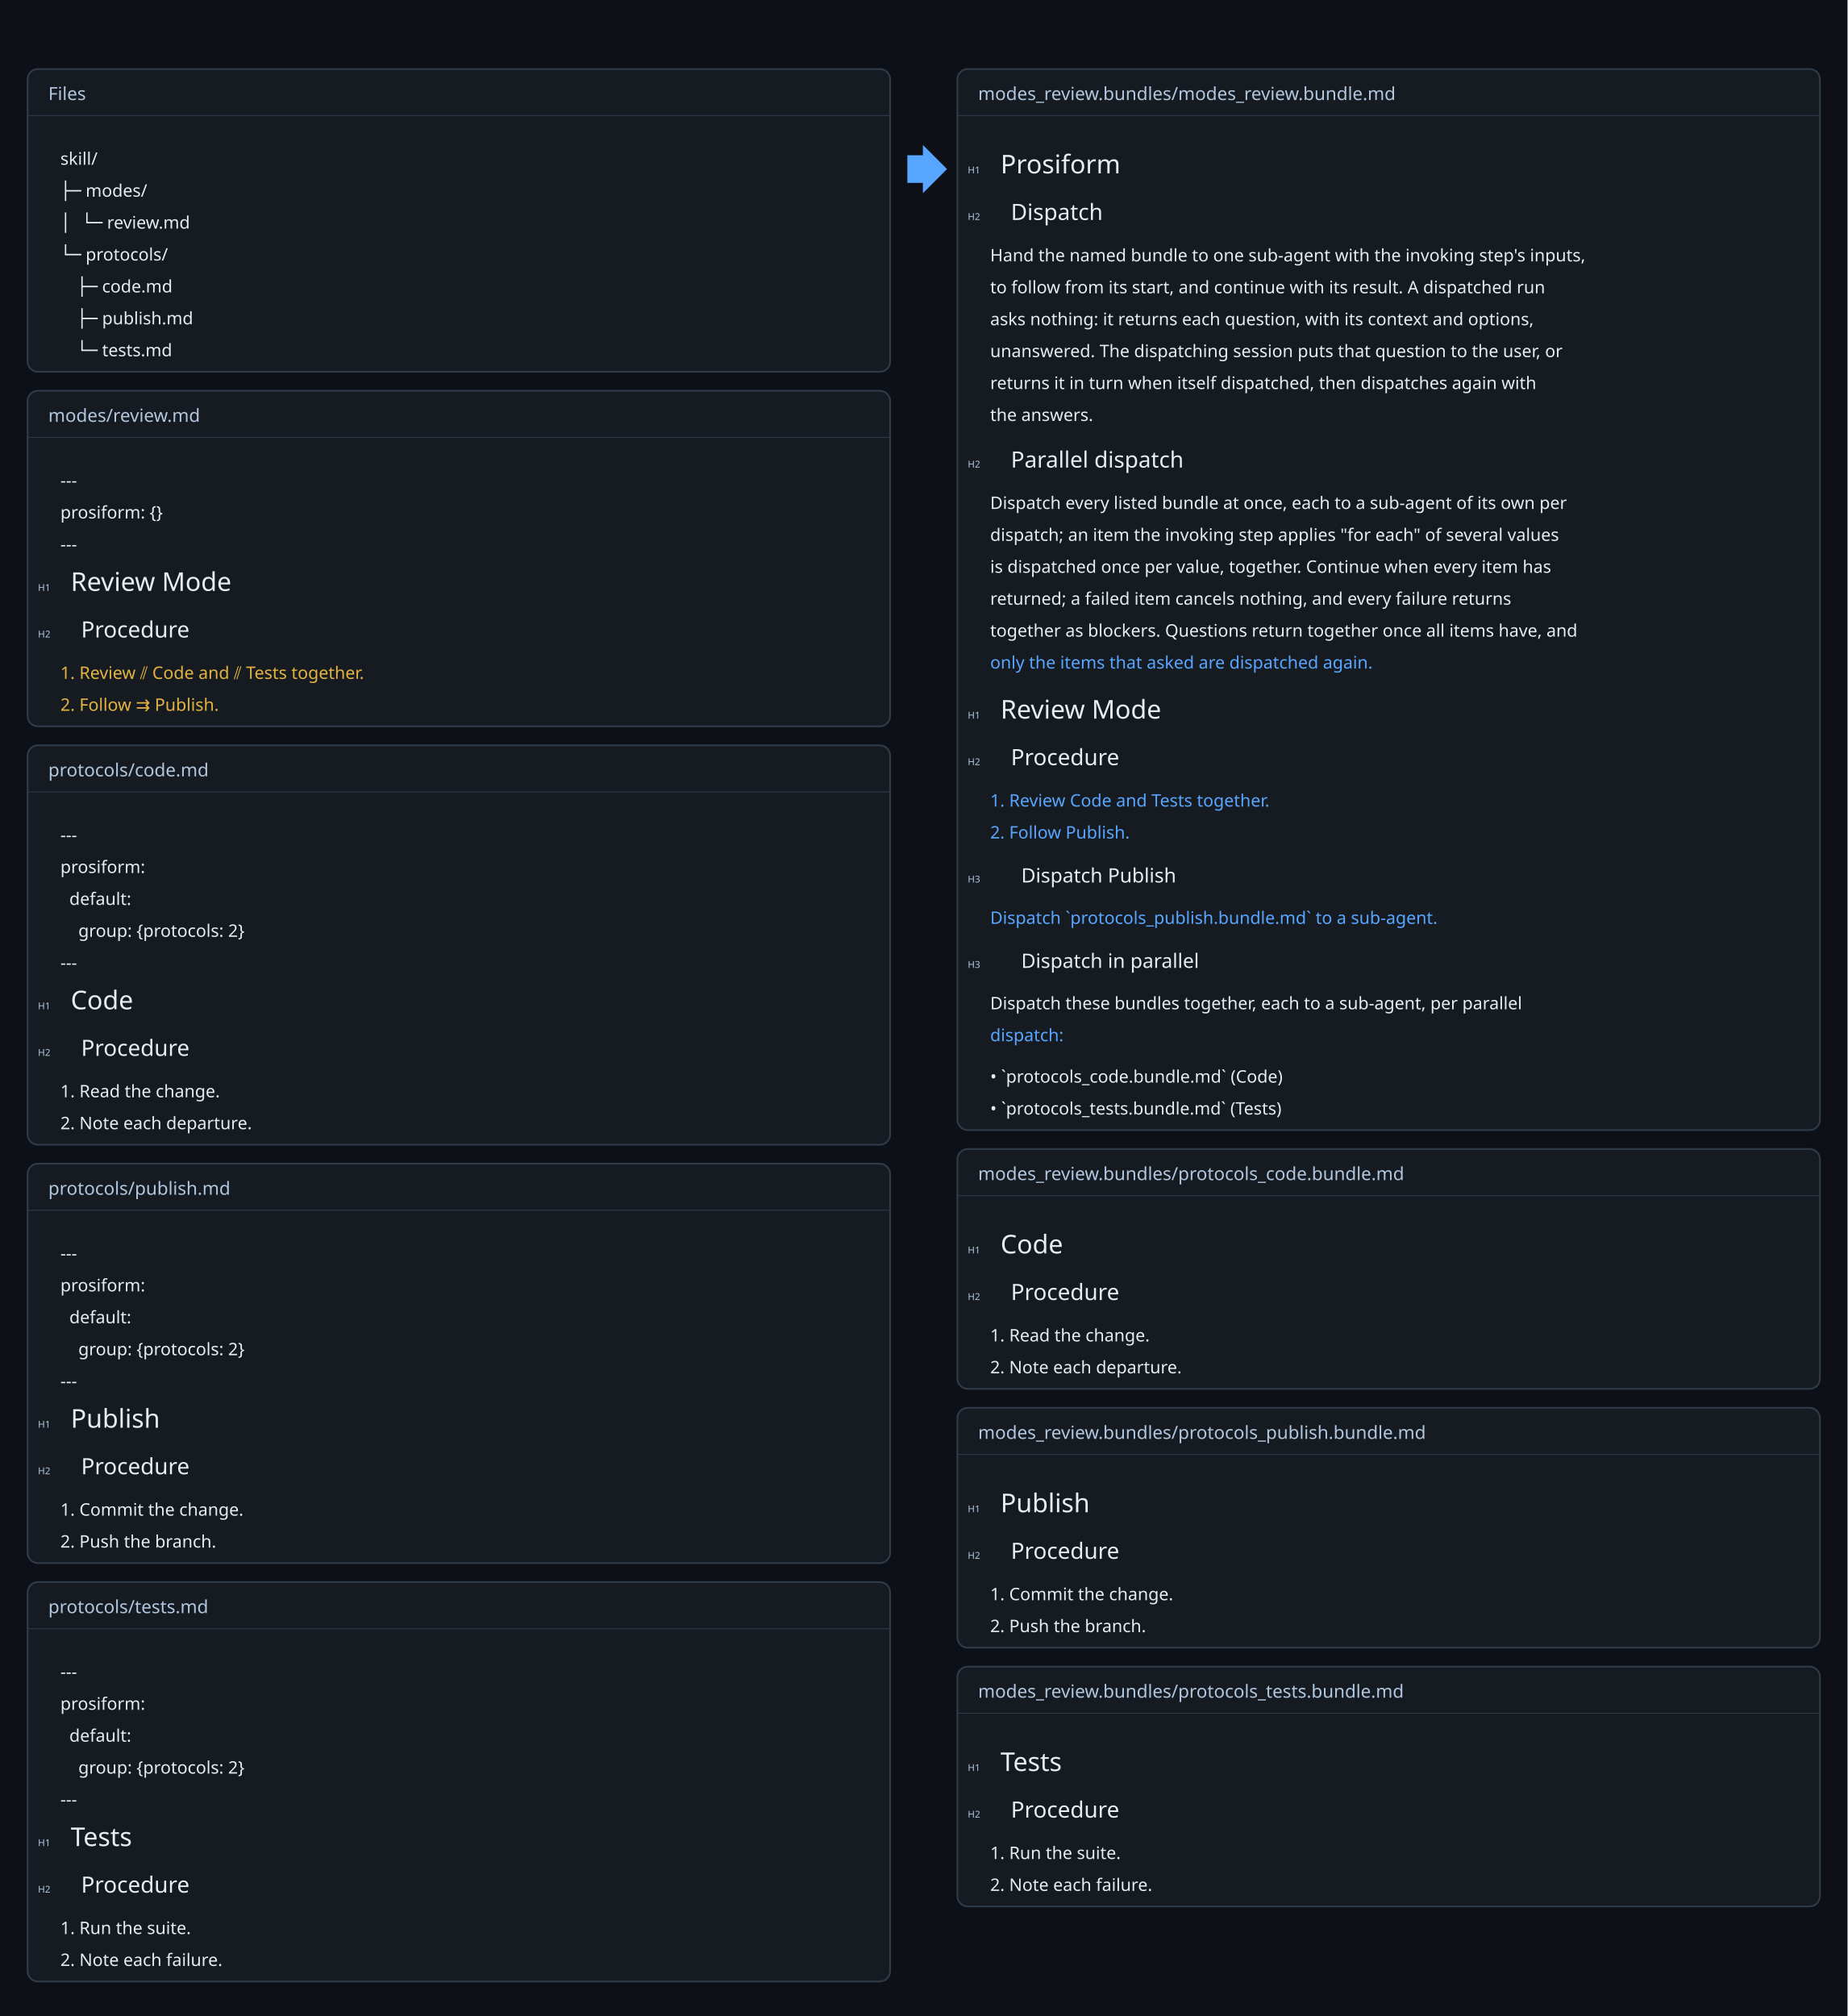
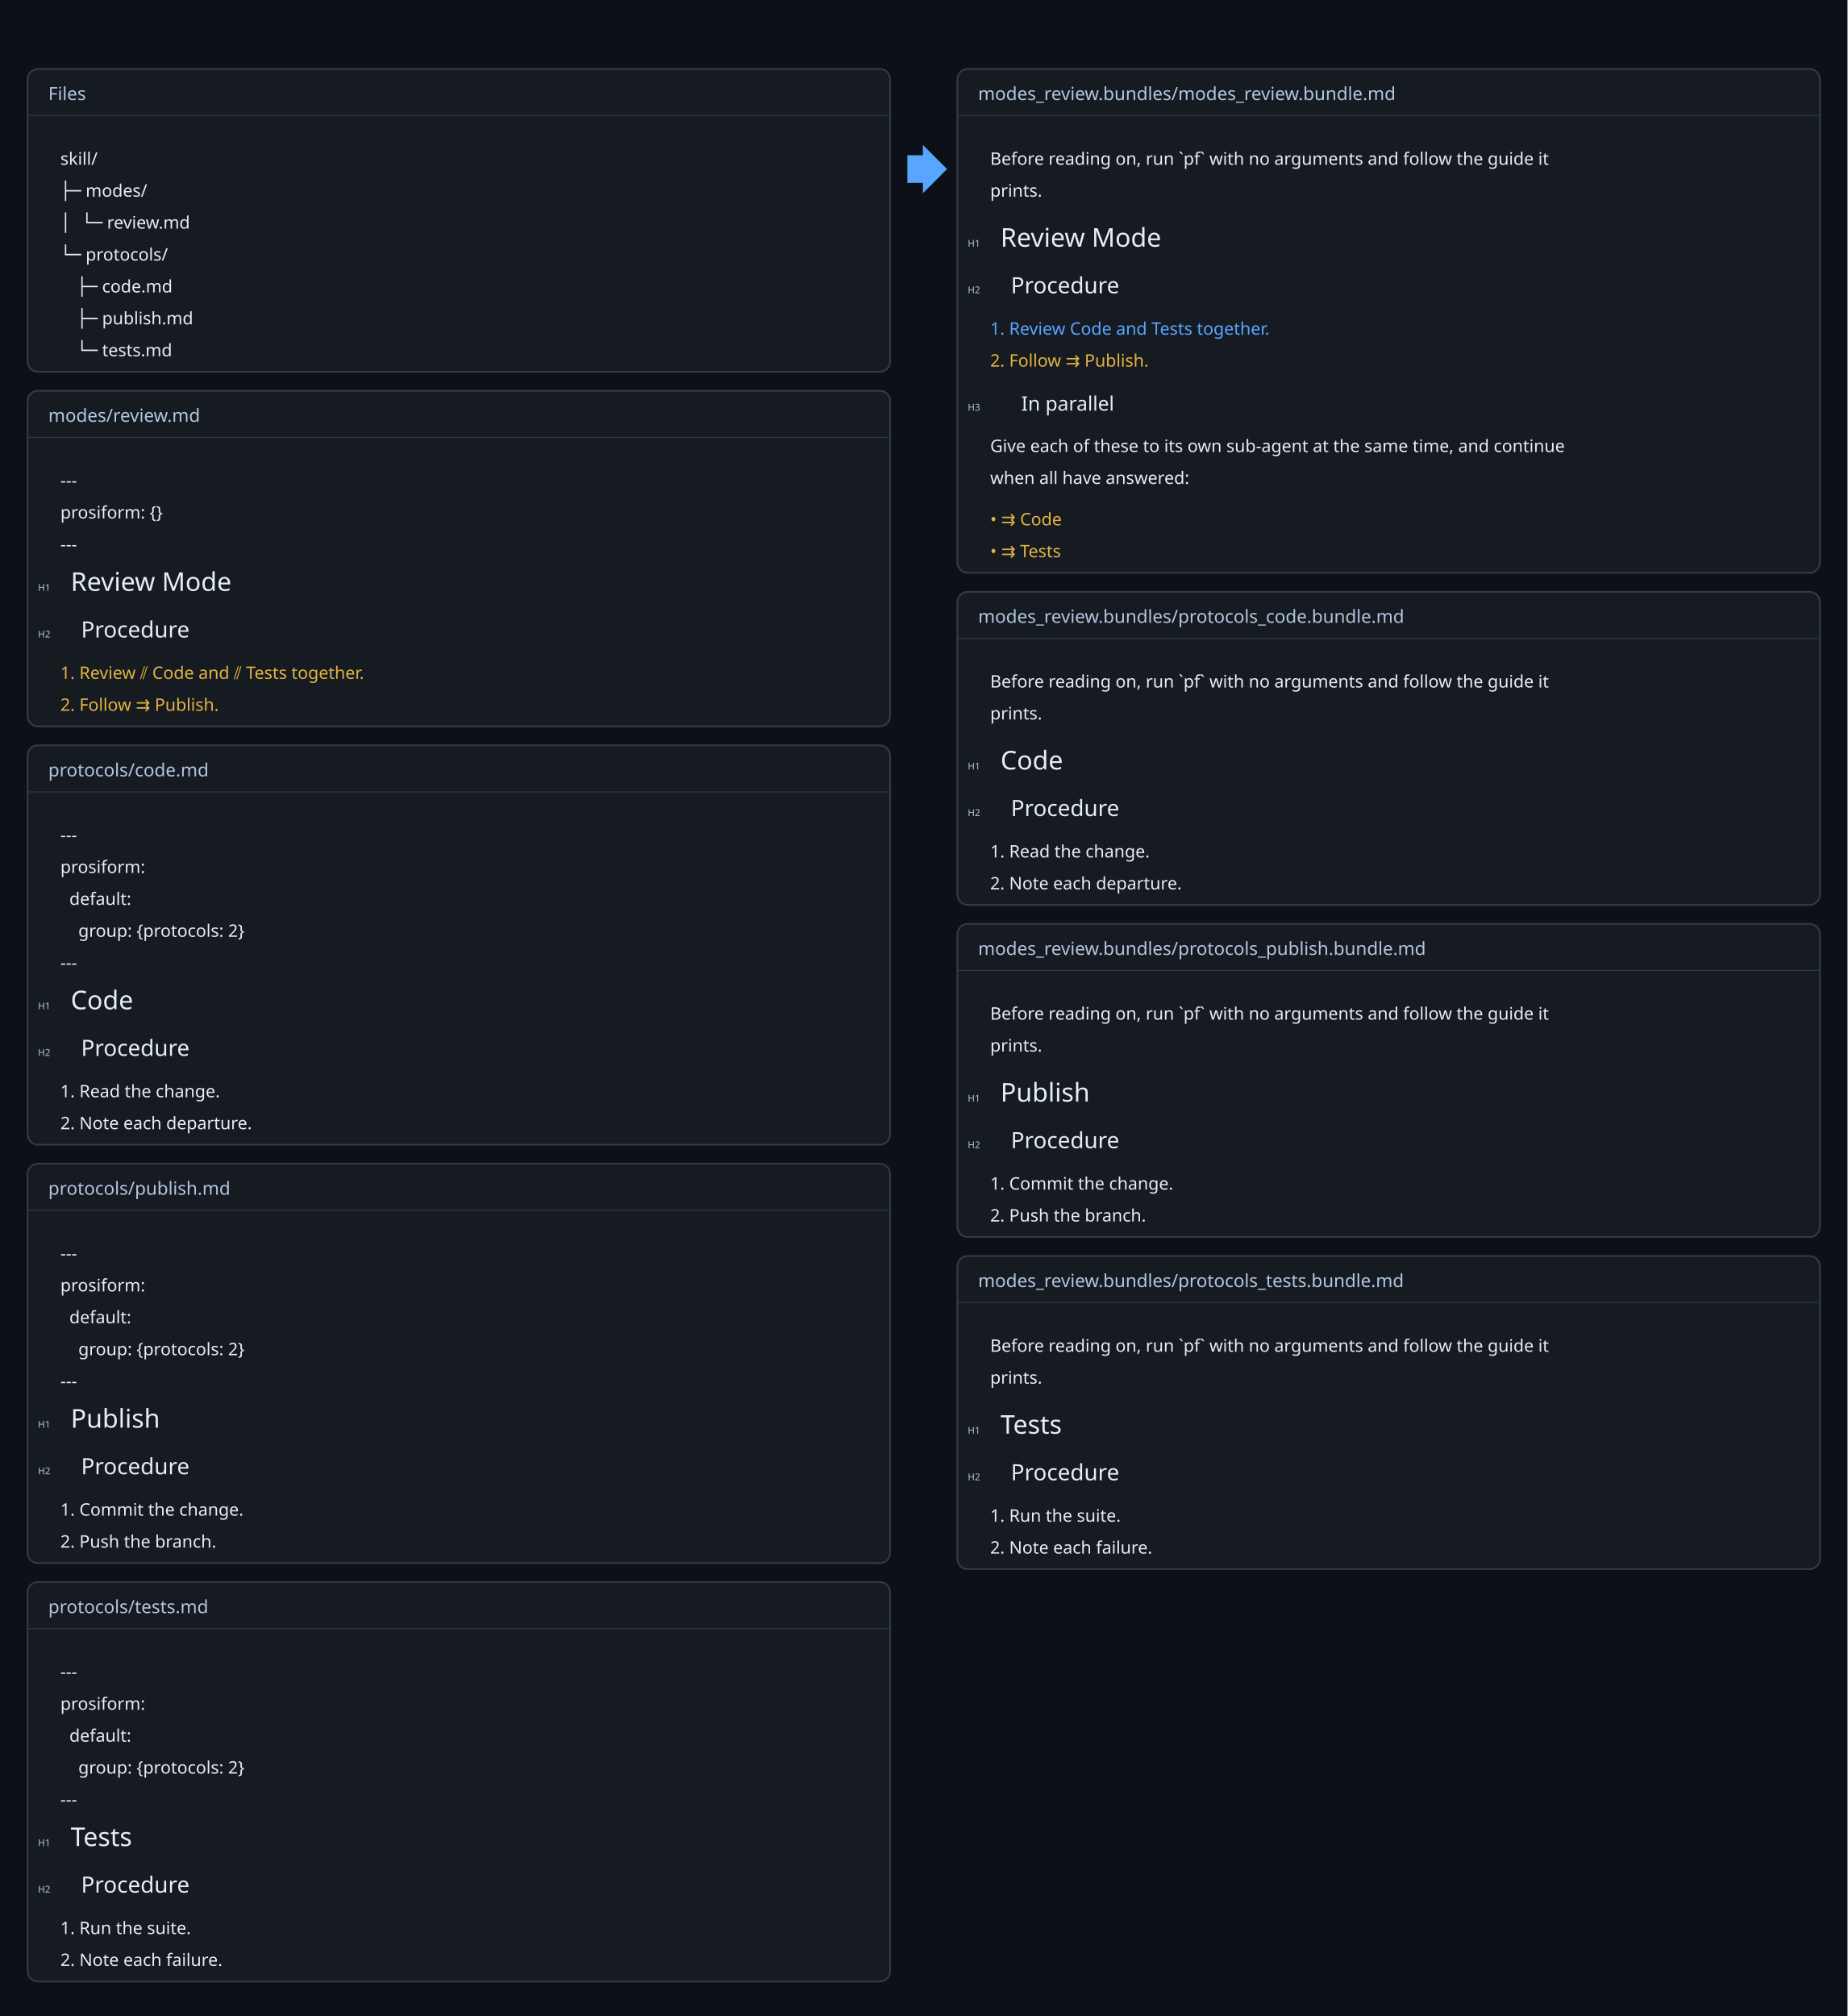
<svg xmlns="http://www.w3.org/2000/svg" width="2142" height="2337" viewBox="0 0 2142 2337" role="img" aria-labelledby="title desc">
  <rect width="2142" height="2337" fill="#0d1117" />
  <g font-family="IBM Plex Mono" xml:space="preserve">
    <rect x="32" y="80" width="1000" height="351" rx="12" fill="#161b22" stroke="#303b49" stroke-width="2" />
    <text x="56" y="116" font-size="21" fill="#b1c6df" font-weight="400">Files</text>
    <path d="M32 134 H1032" stroke="#303b49" />
    <text x="70" y="191" font-size="20" fill="#e6edf3" font-weight="400">skill/</text>
    <text x="70" y="228" font-size="20" fill="#e6edf3" font-weight="400">├─ modes/</text>
    <text x="70" y="265" font-size="20" fill="#e6edf3" font-weight="400">│  └─ review.md</text>
    <text x="70" y="302" font-size="20" fill="#e6edf3" font-weight="400">└─ protocols/</text>
    <text x="70" y="339" font-size="20" fill="#e6edf3" font-weight="400">   ├─ code.md</text>
    <text x="70" y="376" font-size="20" fill="#e6edf3" font-weight="400">   ├─ publish.md</text>
    <text x="70" y="413" font-size="20" fill="#e6edf3" font-weight="400">   └─ tests.md</text>
    <rect x="32" y="453" width="1000" height="389" rx="12" fill="#161b22" stroke="#303b49" stroke-width="2" />
    <text x="56" y="489" font-size="21" fill="#b1c6df" font-weight="400">modes/review.md</text>
    <path d="M32 507 H1032" stroke="#303b49" />
    <text x="70" y="564" font-size="20" fill="#e6edf3" font-weight="400">---</text>
    <text x="70" y="601" font-size="20" fill="#e6edf3" font-weight="400">prosiform: {}</text>
    <text x="70" y="638" font-size="20" fill="#e6edf3" font-weight="400">---</text>
    <text x="44" y="685" font-size="11" fill="#b1c6df" font-weight="400">H1</text>
    <text x="82" y="685" font-size="30" fill="#e6edf3" font-weight="500">Review Mode</text>
    <text x="44" y="739" font-size="11" fill="#b1c6df" font-weight="400">H2</text>
    <text x="94" y="739" font-size="26" fill="#e6edf3" font-weight="500">Procedure</text>
    <text x="70" y="787" font-size="20" fill="#e3b341" font-weight="400">1. Review ⫽ Code and ⫽ Tests together.</text>
    <text x="70" y="824" font-size="20" fill="#e3b341" font-weight="400">2. Follow ⇉ Publish.</text>
    <rect x="32" y="864" width="1000" height="463" rx="12" fill="#161b22" stroke="#303b49" stroke-width="2" />
    <text x="56" y="900" font-size="21" fill="#b1c6df" font-weight="400">protocols/code.md</text>
    <path d="M32 918 H1032" stroke="#303b49" />
    <text x="70" y="975" font-size="20" fill="#e6edf3" font-weight="400">---</text>
    <text x="70" y="1012" font-size="20" fill="#e6edf3" font-weight="400">prosiform:</text>
    <text x="70" y="1049" font-size="20" fill="#e6edf3" font-weight="400">  default:</text>
    <text x="70" y="1086" font-size="20" fill="#e6edf3" font-weight="400">    group: {protocols: 2}</text>
    <text x="70" y="1123" font-size="20" fill="#e6edf3" font-weight="400">---</text>
    <text x="44" y="1170" font-size="11" fill="#b1c6df" font-weight="400">H1</text>
    <text x="82" y="1170" font-size="30" fill="#e6edf3" font-weight="500">Code</text>
    <text x="44" y="1224" font-size="11" fill="#b1c6df" font-weight="400">H2</text>
    <text x="94" y="1224" font-size="26" fill="#e6edf3" font-weight="500">Procedure</text>
    <text x="70" y="1272" font-size="20" fill="#e6edf3" font-weight="400">1. Read the change.</text>
    <text x="70" y="1309" font-size="20" fill="#e6edf3" font-weight="400">2. Note each departure.</text>
    <rect x="32" y="1349" width="1000" height="463" rx="12" fill="#161b22" stroke="#303b49" stroke-width="2" />
    <text x="56" y="1385" font-size="21" fill="#b1c6df" font-weight="400">protocols/publish.md</text>
    <path d="M32 1403 H1032" stroke="#303b49" />
    <text x="70" y="1460" font-size="20" fill="#e6edf3" font-weight="400">---</text>
    <text x="70" y="1497" font-size="20" fill="#e6edf3" font-weight="400">prosiform:</text>
    <text x="70" y="1534" font-size="20" fill="#e6edf3" font-weight="400">  default:</text>
    <text x="70" y="1571" font-size="20" fill="#e6edf3" font-weight="400">    group: {protocols: 2}</text>
    <text x="70" y="1608" font-size="20" fill="#e6edf3" font-weight="400">---</text>
    <text x="44" y="1655" font-size="11" fill="#b1c6df" font-weight="400">H1</text>
    <text x="82" y="1655" font-size="30" fill="#e6edf3" font-weight="500">Publish</text>
    <text x="44" y="1709" font-size="11" fill="#b1c6df" font-weight="400">H2</text>
    <text x="94" y="1709" font-size="26" fill="#e6edf3" font-weight="500">Procedure</text>
    <text x="70" y="1757" font-size="20" fill="#e6edf3" font-weight="400">1. Commit the change.</text>
    <text x="70" y="1794" font-size="20" fill="#e6edf3" font-weight="400">2. Push the branch.</text>
    <rect x="32" y="1834" width="1000" height="463" rx="12" fill="#161b22" stroke="#303b49" stroke-width="2" />
    <text x="56" y="1870" font-size="21" fill="#b1c6df" font-weight="400">protocols/tests.md</text>
    <path d="M32 1888 H1032" stroke="#303b49" />
    <text x="70" y="1945" font-size="20" fill="#e6edf3" font-weight="400">---</text>
    <text x="70" y="1982" font-size="20" fill="#e6edf3" font-weight="400">prosiform:</text>
    <text x="70" y="2019" font-size="20" fill="#e6edf3" font-weight="400">  default:</text>
    <text x="70" y="2056" font-size="20" fill="#e6edf3" font-weight="400">    group: {protocols: 2}</text>
    <text x="70" y="2093" font-size="20" fill="#e6edf3" font-weight="400">---</text>
    <text x="44" y="2140" font-size="11" fill="#b1c6df" font-weight="400">H1</text>
    <text x="82" y="2140" font-size="30" fill="#e6edf3" font-weight="500">Tests</text>
    <text x="44" y="2194" font-size="11" fill="#b1c6df" font-weight="400">H2</text>
    <text x="94" y="2194" font-size="26" fill="#e6edf3" font-weight="500">Procedure</text>
    <text x="70" y="2242" font-size="20" fill="#e6edf3" font-weight="400">1. Run the suite.</text>
    <text x="70" y="2279" font-size="20" fill="#e6edf3" font-weight="400">2. Note each failure.</text>
-     <rect x="1110" y="80" width="1000" height="1230" rx="12" fill="#161b22" stroke="#303b49" stroke-width="2" />
+     <rect x="1110" y="80" width="1000" height="584" rx="12" fill="#161b22" stroke="#303b49" stroke-width="2" />
    <text x="1134" y="116" font-size="21" fill="#b1c6df" font-weight="400">modes_review.bundles/modes_review.bundle.md</text>
    <path d="M1110 134 H2110" stroke="#303b49" />
-     <text x="1122" y="201" font-size="11" fill="#b1c6df" font-weight="400">H1</text>
-     <text x="1160" y="201" font-size="30" fill="#e6edf3" font-weight="500">Prosiform</text>
-     <text x="1122" y="255" font-size="11" fill="#b1c6df" font-weight="400">H2</text>
-     <text x="1172" y="255" font-size="26" fill="#e6edf3" font-weight="500">Dispatch</text>
-     <text x="1148" y="303" font-size="20" fill="#e6edf3" font-weight="400">Hand the named bundle to one sub-agent with the invoking step's inputs,</text>
-     <text x="1148" y="340" font-size="20" fill="#e6edf3" font-weight="400">to follow from its start, and continue with its result. A dispatched run</text>
-     <text x="1148" y="377" font-size="20" fill="#e6edf3" font-weight="400">asks nothing: it returns each question, with its context and options,</text>
-     <text x="1148" y="414" font-size="20" fill="#e6edf3" font-weight="400">unanswered. The dispatching session puts that question to the user, or</text>
-     <text x="1148" y="451" font-size="20" fill="#e6edf3" font-weight="400">returns it in turn when itself dispatched, then dispatches again with</text>
-     <text x="1148" y="488" font-size="20" fill="#e6edf3" font-weight="400">the answers.</text>
-     <text x="1122" y="542" font-size="11" fill="#b1c6df" font-weight="400">H2</text>
-     <text x="1172" y="542" font-size="26" fill="#e6edf3" font-weight="500">Parallel dispatch</text>
-     <text x="1148" y="590" font-size="20" fill="#e6edf3" font-weight="400">Dispatch every listed bundle at once, each to a sub-agent of its own per</text>
-     <text x="1148" y="627" font-size="20" fill="#e6edf3" font-weight="400">dispatch; an item the invoking step applies "for each" of several values</text>
-     <text x="1148" y="664" font-size="20" fill="#e6edf3" font-weight="400">is dispatched once per value, together. Continue when every item has</text>
-     <text x="1148" y="701" font-size="20" fill="#e6edf3" font-weight="400">returned; a failed item cancels nothing, and every failure returns</text>
-     <text x="1148" y="738" font-size="20" fill="#e6edf3" font-weight="400">together as blockers. Questions return together once all items have, and</text>
-     <text x="1148" y="775" font-size="20" fill="#58a6ff" font-weight="400">only the items that asked are dispatched again.</text>
-     <text x="1122" y="833" font-size="11" fill="#b1c6df" font-weight="400">H1</text>
-     <text x="1160" y="833" font-size="30" fill="#e6edf3" font-weight="500">Review Mode</text>
-     <text x="1122" y="887" font-size="11" fill="#b1c6df" font-weight="400">H2</text>
-     <text x="1172" y="887" font-size="26" fill="#e6edf3" font-weight="500">Procedure</text>
-     <text x="1148" y="935" font-size="20" fill="#58a6ff" font-weight="400">1. Review Code and Tests together.</text>
-     <text x="1148" y="972" font-size="20" fill="#58a6ff" font-weight="400">2. Follow Publish.</text>
-     <text x="1122" y="1023" font-size="11" fill="#b1c6df" font-weight="400">H3</text>
-     <text x="1184" y="1023" font-size="23" fill="#e6edf3" font-weight="500">Dispatch Publish</text>
-     <text x="1148" y="1071" font-size="20" fill="#58a6ff" font-weight="400">Dispatch `protocols_publish.bundle.md` to a sub-agent.</text>
-     <text x="1122" y="1122" font-size="11" fill="#b1c6df" font-weight="400">H3</text>
-     <text x="1184" y="1122" font-size="23" fill="#e6edf3" font-weight="500">Dispatch in parallel</text>
-     <text x="1148" y="1170" font-size="20" fill="#e6edf3" font-weight="400">Dispatch these bundles together, each to a sub-agent, per parallel</text>
-     <text x="1148" y="1207" font-size="20" fill="#58a6ff" font-weight="400">dispatch:</text>
-     <text x="1148" y="1255" font-size="20" fill="#e6edf3" font-weight="400">• `protocols_code.bundle.md` (Code)</text>
-     <text x="1148" y="1292" font-size="20" fill="#e6edf3" font-weight="400">• `protocols_tests.bundle.md` (Tests)</text>
-     <rect x="1110" y="1332" width="1000" height="278" rx="12" fill="#161b22" stroke="#303b49" stroke-width="2" />
-     <text x="1134" y="1368" font-size="21" fill="#b1c6df" font-weight="400">modes_review.bundles/protocols_code.bundle.md</text>
-     <path d="M1110 1386 H2110" stroke="#303b49" />
-     <text x="1122" y="1453" font-size="11" fill="#b1c6df" font-weight="400">H1</text>
-     <text x="1160" y="1453" font-size="30" fill="#e6edf3" font-weight="500">Code</text>
-     <text x="1122" y="1507" font-size="11" fill="#b1c6df" font-weight="400">H2</text>
-     <text x="1172" y="1507" font-size="26" fill="#e6edf3" font-weight="500">Procedure</text>
-     <text x="1148" y="1555" font-size="20" fill="#e6edf3" font-weight="400">1. Read the change.</text>
-     <text x="1148" y="1592" font-size="20" fill="#e6edf3" font-weight="400">2. Note each departure.</text>
-     <rect x="1110" y="1632" width="1000" height="278" rx="12" fill="#161b22" stroke="#303b49" stroke-width="2" />
-     <text x="1134" y="1668" font-size="21" fill="#b1c6df" font-weight="400">modes_review.bundles/protocols_publish.bundle.md</text>
-     <path d="M1110 1686 H2110" stroke="#303b49" />
-     <text x="1122" y="1753" font-size="11" fill="#b1c6df" font-weight="400">H1</text>
-     <text x="1160" y="1753" font-size="30" fill="#e6edf3" font-weight="500">Publish</text>
-     <text x="1122" y="1807" font-size="11" fill="#b1c6df" font-weight="400">H2</text>
-     <text x="1172" y="1807" font-size="26" fill="#e6edf3" font-weight="500">Procedure</text>
-     <text x="1148" y="1855" font-size="20" fill="#e6edf3" font-weight="400">1. Commit the change.</text>
-     <text x="1148" y="1892" font-size="20" fill="#e6edf3" font-weight="400">2. Push the branch.</text>
-     <rect x="1110" y="1932" width="1000" height="278" rx="12" fill="#161b22" stroke="#303b49" stroke-width="2" />
-     <text x="1134" y="1968" font-size="21" fill="#b1c6df" font-weight="400">modes_review.bundles/protocols_tests.bundle.md</text>
-     <path d="M1110 1986 H2110" stroke="#303b49" />
-     <text x="1122" y="2053" font-size="11" fill="#b1c6df" font-weight="400">H1</text>
-     <text x="1160" y="2053" font-size="30" fill="#e6edf3" font-weight="500">Tests</text>
-     <text x="1122" y="2107" font-size="11" fill="#b1c6df" font-weight="400">H2</text>
-     <text x="1172" y="2107" font-size="26" fill="#e6edf3" font-weight="500">Procedure</text>
-     <text x="1148" y="2155" font-size="20" fill="#e6edf3" font-weight="400">1. Run the suite.</text>
-     <text x="1148" y="2192" font-size="20" fill="#e6edf3" font-weight="400">2. Note each failure.</text>
+     <text x="1148" y="191" font-size="20" fill="#e6edf3" font-weight="400">Before reading on, run `pf` with no arguments and follow the guide it</text>
+     <text x="1148" y="228" font-size="20" fill="#e6edf3" font-weight="400">prints.</text>
+     <text x="1122" y="286" font-size="11" fill="#b1c6df" font-weight="400">H1</text>
+     <text x="1160" y="286" font-size="30" fill="#e6edf3" font-weight="500">Review Mode</text>
+     <text x="1122" y="340" font-size="11" fill="#b1c6df" font-weight="400">H2</text>
+     <text x="1172" y="340" font-size="26" fill="#e6edf3" font-weight="500">Procedure</text>
+     <text x="1148" y="388" font-size="20" fill="#58a6ff" font-weight="400">1. Review Code and Tests together.</text>
+     <text x="1148" y="425" font-size="20" fill="#e3b341" font-weight="400">2. Follow ⇉ Publish.</text>
+     <text x="1122" y="476" font-size="11" fill="#b1c6df" font-weight="400">H3</text>
+     <text x="1184" y="476" font-size="23" fill="#e6edf3" font-weight="500">In parallel</text>
+     <text x="1148" y="524" font-size="20" fill="#e6edf3" font-weight="400">Give each of these to its own sub-agent at the same time, and continue</text>
+     <text x="1148" y="561" font-size="20" fill="#e6edf3" font-weight="400">when all have answered:</text>
+     <text x="1148" y="609" font-size="20" fill="#e3b341" font-weight="400">• ⇉ Code</text>
+     <text x="1148" y="646" font-size="20" fill="#e3b341" font-weight="400">• ⇉ Tests</text>
+     <rect x="1110" y="686" width="1000" height="363" rx="12" fill="#161b22" stroke="#303b49" stroke-width="2" />
+     <text x="1134" y="722" font-size="21" fill="#b1c6df" font-weight="400">modes_review.bundles/protocols_code.bundle.md</text>
+     <path d="M1110 740 H2110" stroke="#303b49" />
+     <text x="1148" y="797" font-size="20" fill="#e6edf3" font-weight="400">Before reading on, run `pf` with no arguments and follow the guide it</text>
+     <text x="1148" y="834" font-size="20" fill="#e6edf3" font-weight="400">prints.</text>
+     <text x="1122" y="892" font-size="11" fill="#b1c6df" font-weight="400">H1</text>
+     <text x="1160" y="892" font-size="30" fill="#e6edf3" font-weight="500">Code</text>
+     <text x="1122" y="946" font-size="11" fill="#b1c6df" font-weight="400">H2</text>
+     <text x="1172" y="946" font-size="26" fill="#e6edf3" font-weight="500">Procedure</text>
+     <text x="1148" y="994" font-size="20" fill="#e6edf3" font-weight="400">1. Read the change.</text>
+     <text x="1148" y="1031" font-size="20" fill="#e6edf3" font-weight="400">2. Note each departure.</text>
+     <rect x="1110" y="1071" width="1000" height="363" rx="12" fill="#161b22" stroke="#303b49" stroke-width="2" />
+     <text x="1134" y="1107" font-size="21" fill="#b1c6df" font-weight="400">modes_review.bundles/protocols_publish.bundle.md</text>
+     <path d="M1110 1125 H2110" stroke="#303b49" />
+     <text x="1148" y="1182" font-size="20" fill="#e6edf3" font-weight="400">Before reading on, run `pf` with no arguments and follow the guide it</text>
+     <text x="1148" y="1219" font-size="20" fill="#e6edf3" font-weight="400">prints.</text>
+     <text x="1122" y="1277" font-size="11" fill="#b1c6df" font-weight="400">H1</text>
+     <text x="1160" y="1277" font-size="30" fill="#e6edf3" font-weight="500">Publish</text>
+     <text x="1122" y="1331" font-size="11" fill="#b1c6df" font-weight="400">H2</text>
+     <text x="1172" y="1331" font-size="26" fill="#e6edf3" font-weight="500">Procedure</text>
+     <text x="1148" y="1379" font-size="20" fill="#e6edf3" font-weight="400">1. Commit the change.</text>
+     <text x="1148" y="1416" font-size="20" fill="#e6edf3" font-weight="400">2. Push the branch.</text>
+     <rect x="1110" y="1456" width="1000" height="363" rx="12" fill="#161b22" stroke="#303b49" stroke-width="2" />
+     <text x="1134" y="1492" font-size="21" fill="#b1c6df" font-weight="400">modes_review.bundles/protocols_tests.bundle.md</text>
+     <path d="M1110 1510 H2110" stroke="#303b49" />
+     <text x="1148" y="1567" font-size="20" fill="#e6edf3" font-weight="400">Before reading on, run `pf` with no arguments and follow the guide it</text>
+     <text x="1148" y="1604" font-size="20" fill="#e6edf3" font-weight="400">prints.</text>
+     <text x="1122" y="1662" font-size="11" fill="#b1c6df" font-weight="400">H1</text>
+     <text x="1160" y="1662" font-size="30" fill="#e6edf3" font-weight="500">Tests</text>
+     <text x="1122" y="1716" font-size="11" fill="#b1c6df" font-weight="400">H2</text>
+     <text x="1172" y="1716" font-size="26" fill="#e6edf3" font-weight="500">Procedure</text>
+     <text x="1148" y="1764" font-size="20" fill="#e6edf3" font-weight="400">1. Run the suite.</text>
+     <text x="1148" y="1801" font-size="20" fill="#e6edf3" font-weight="400">2. Note each failure.</text>
    <path d="M1052 180 H1070 V168 L1098 196 L1070 224 V212 H1052Z" fill="#58a6ff" />
  </g>
</svg>
